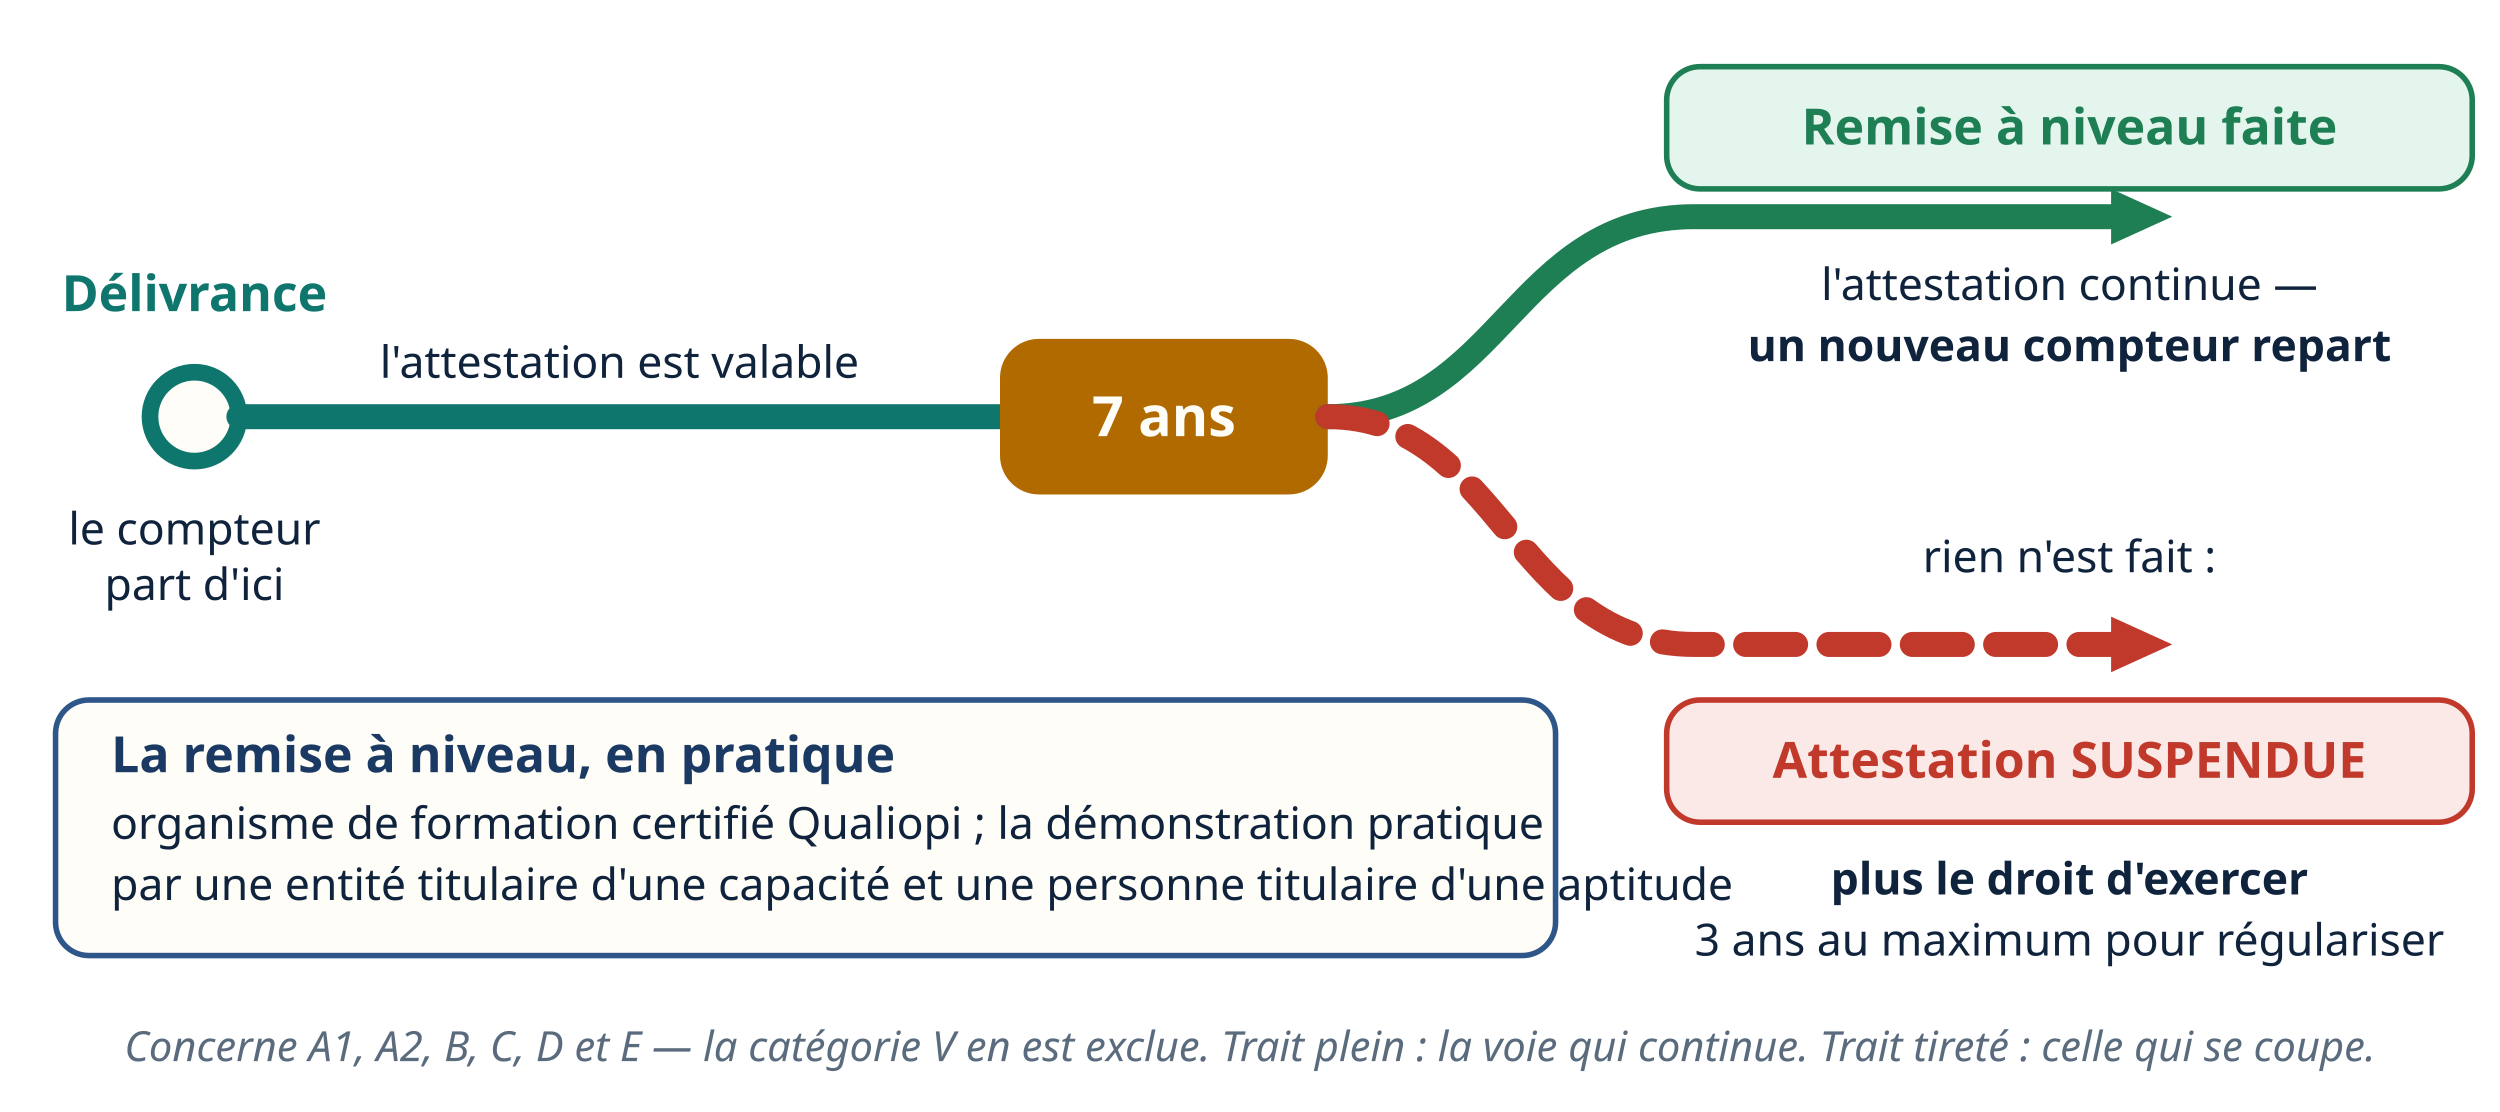
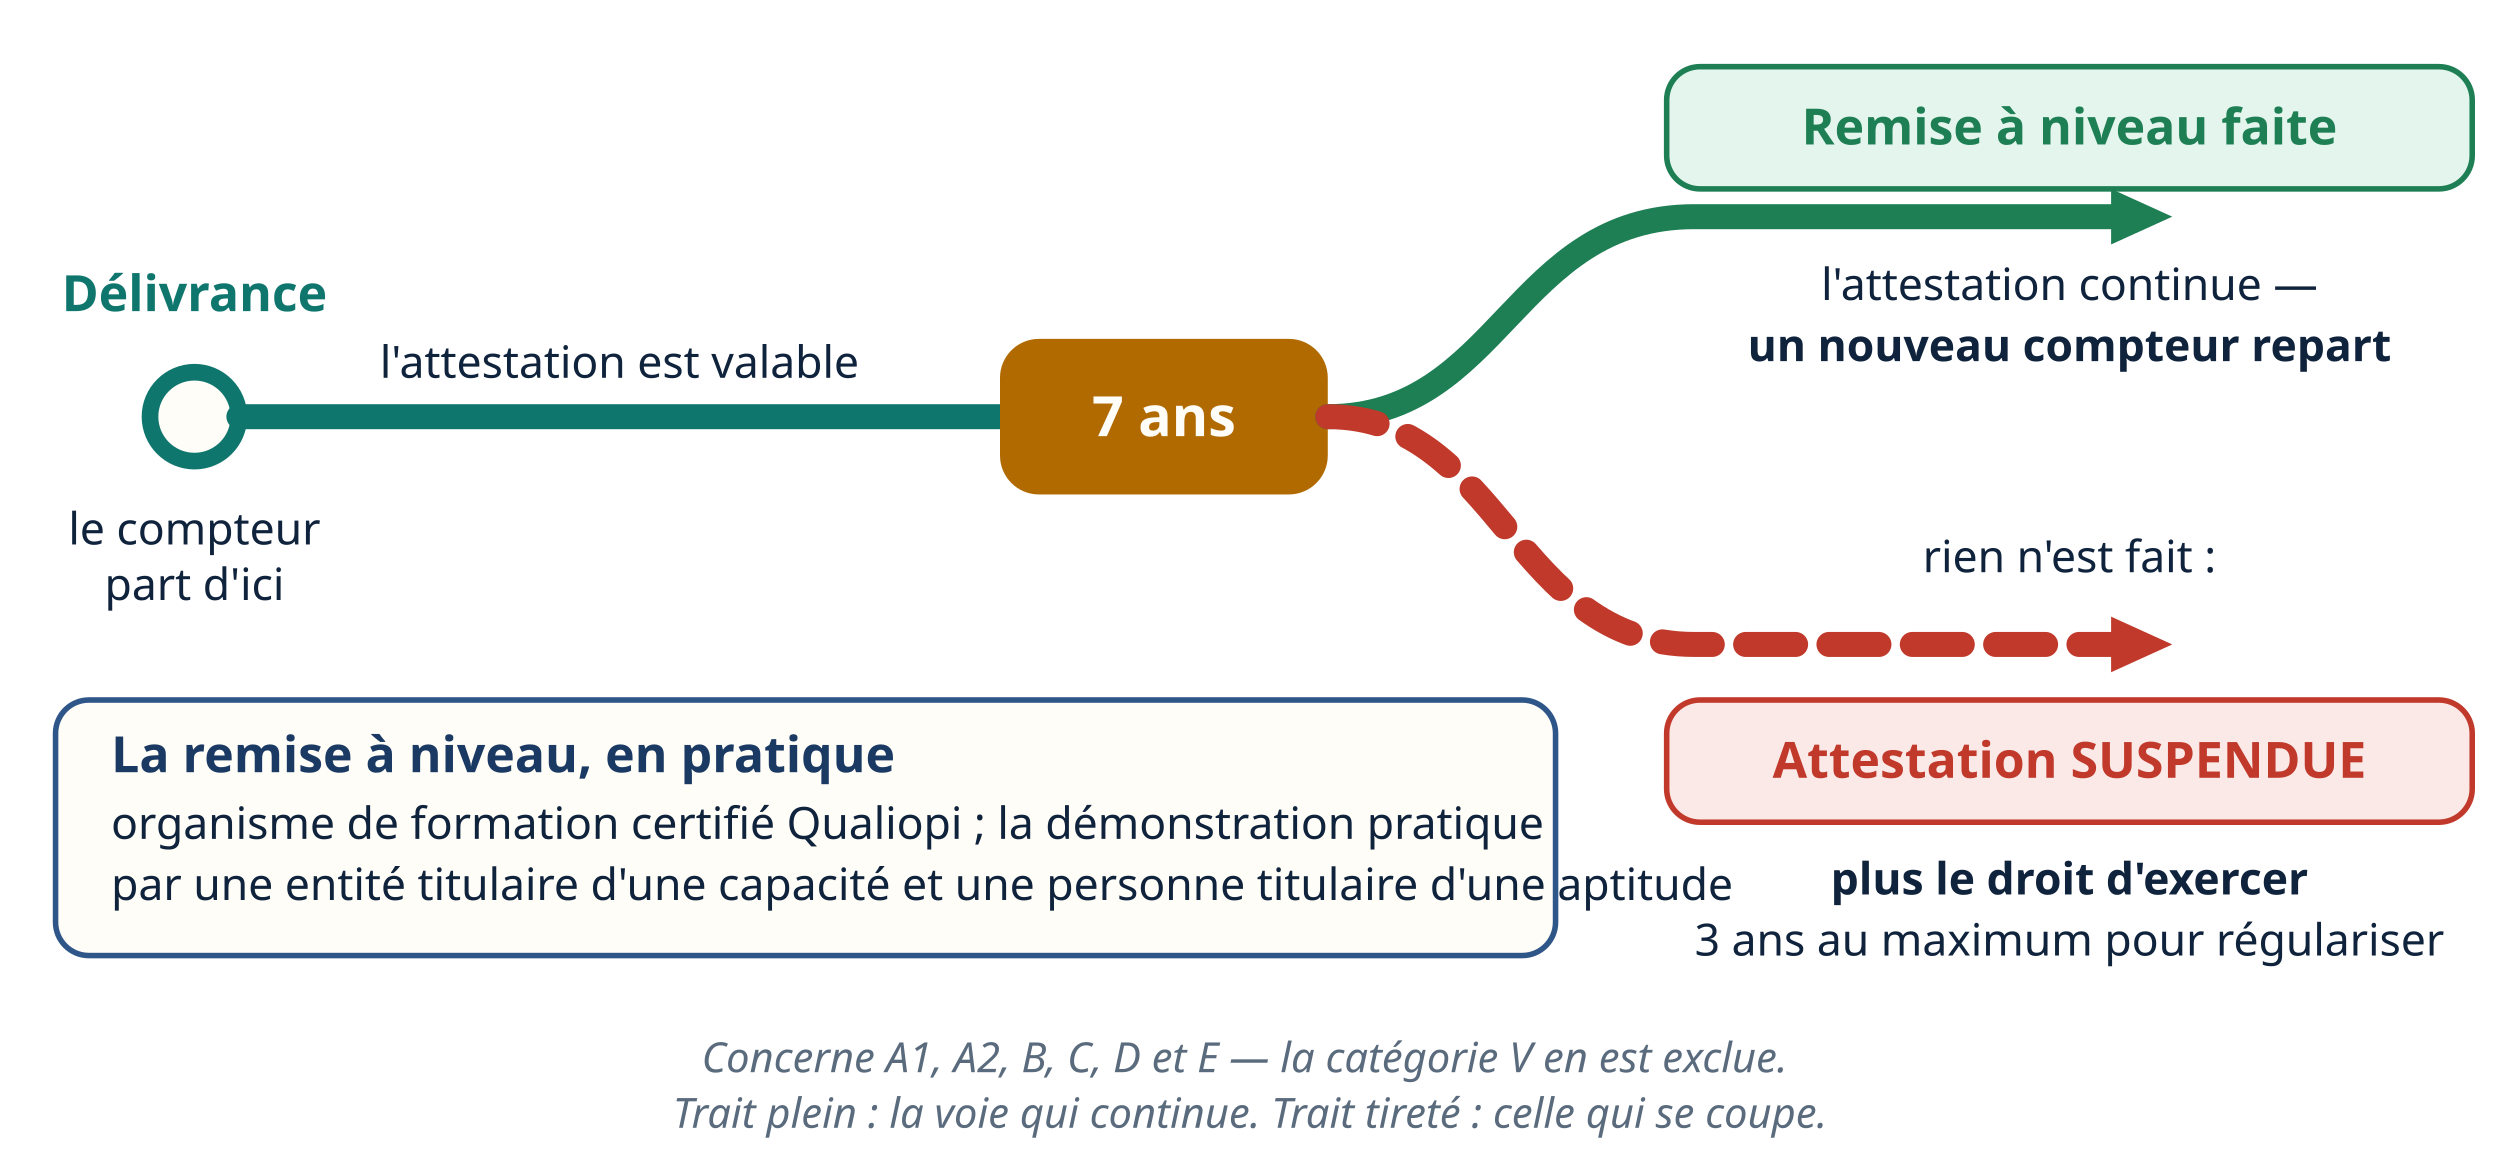
- <svg xmlns="http://www.w3.org/2000/svg" viewBox="0 0 900 400" role="img" aria-labelledby="t-7ans" aria-describedby="d-7ans" font-family="Calibri, 'Segoe UI', sans-serif">
+ <svg xmlns="http://www.w3.org/2000/svg" viewBox="0 0 900 422" role="img" aria-labelledby="t-7ans" aria-describedby="d-7ans" font-family="Calibri, 'Segoe UI', sans-serif">
  <style>
    .ttl  { font-family:'Trebuchet MS',Calibri,sans-serif; font-weight:bold; font-size:18px; }
    .lbl  { font-size:16px; fill:#10233c; }
    .lblb { font-size:16px; fill:#10233c; font-weight:bold; }
    .jal  { font-family:'Trebuchet MS',Calibri,sans-serif; font-weight:bold; font-size:20px; fill:#fffdf8; }
    .note { font-size:15px; fill:#5a6b7d; font-style:italic; }
  </style>
  <circle cx="70" cy="150" r="16" fill="#fffdf8" stroke="#0f766e" stroke-width="6" />
  <text class="ttl" x="70" y="112" text-anchor="middle" fill="#0f766e">Délivrance</text>
  <text class="lbl" x="70" y="196" text-anchor="middle">le compteur</text>
  <text class="lbl" x="70" y="216" text-anchor="middle">part d'ici</text>
  <path d="M 86 150 H 360" stroke="#0f766e" stroke-width="9" stroke-linecap="round" fill="none" />
  <text class="lbl" x="223" y="136" text-anchor="middle">l'attestation est valable</text>
  <rect x="360" y="122" width="118" height="56" rx="14" fill="#b06a00" />
  <text class="jal" x="419" y="157" text-anchor="middle">7 ans</text>
  <path d="M 478 150 C 540 150 545 78 610 78 H 760" stroke="#1e7e54" stroke-width="9" stroke-linecap="round" fill="none" />
  <polygon points="760,68 782,78 760,88" fill="#1e7e54" />
  <rect x="600" y="24" width="290" height="44" rx="12" fill="#e3f5ec" stroke="#1e7e54" stroke-width="2" />
  <text class="ttl" x="745" y="52" text-anchor="middle" fill="#1e7e54">Remise à niveau faite</text>
  <text class="lbl" x="745" y="108" text-anchor="middle">l'attestation continue —</text>
  <text class="lblb" x="745" y="130" text-anchor="middle">un nouveau compteur repart</text>
  <path d="M 478 150 C 540 150 545 232 610 232 H 760" stroke="#c0392b" stroke-width="9" stroke-linecap="round" fill="none" stroke-dasharray="18 12" />
  <polygon points="760,222 782,232 760,242" fill="#c0392b" />
  <rect x="600" y="252" width="290" height="44" rx="12" fill="#fbe9e7" stroke="#c0392b" stroke-width="2" />
  <text class="ttl" x="745" y="280" text-anchor="middle" fill="#c0392b">Attestation SUSPENDUE</text>
  <text class="lbl" x="745" y="206" text-anchor="middle">rien n'est fait :</text>
  <text class="lblb" x="745" y="322" text-anchor="middle">plus le droit d'exercer</text>
  <text class="lbl" x="745" y="344" text-anchor="middle">3 ans au maximum pour régulariser</text>
  <rect x="20" y="252" width="540" height="92" rx="12" fill="#fffdf8" stroke="#2f5689" stroke-width="2" />
  <text class="ttl" x="40" y="278" fill="#1b3a63">La remise à niveau, en pratique</text>
  <text class="lbl" x="40" y="302">organisme de formation certifié Qualiopi ; la démonstration pratique</text>
  <text class="lbl" x="40" y="324">par une entité titulaire d'une capacité et une personne titulaire d'une aptitude</text>
-   <text class="note" x="450" y="382" text-anchor="middle">Concerne A1, A2, B, C, D et E — la catégorie V en est exclue. Trait plein : la voie qui continue. Trait tireté : celle qui se coupe.</text>
+   <text class="note" x="450" y="386" text-anchor="middle">
+     <tspan x="450" dy="0">Concerne A1, A2, B, C, D et E — la catégorie V en est exclue.</tspan>
+     <tspan x="450" dy="20">Trait plein : la voie qui continue. Trait tireté : celle qui se coupe.</tspan>
+   </text>
</svg>
